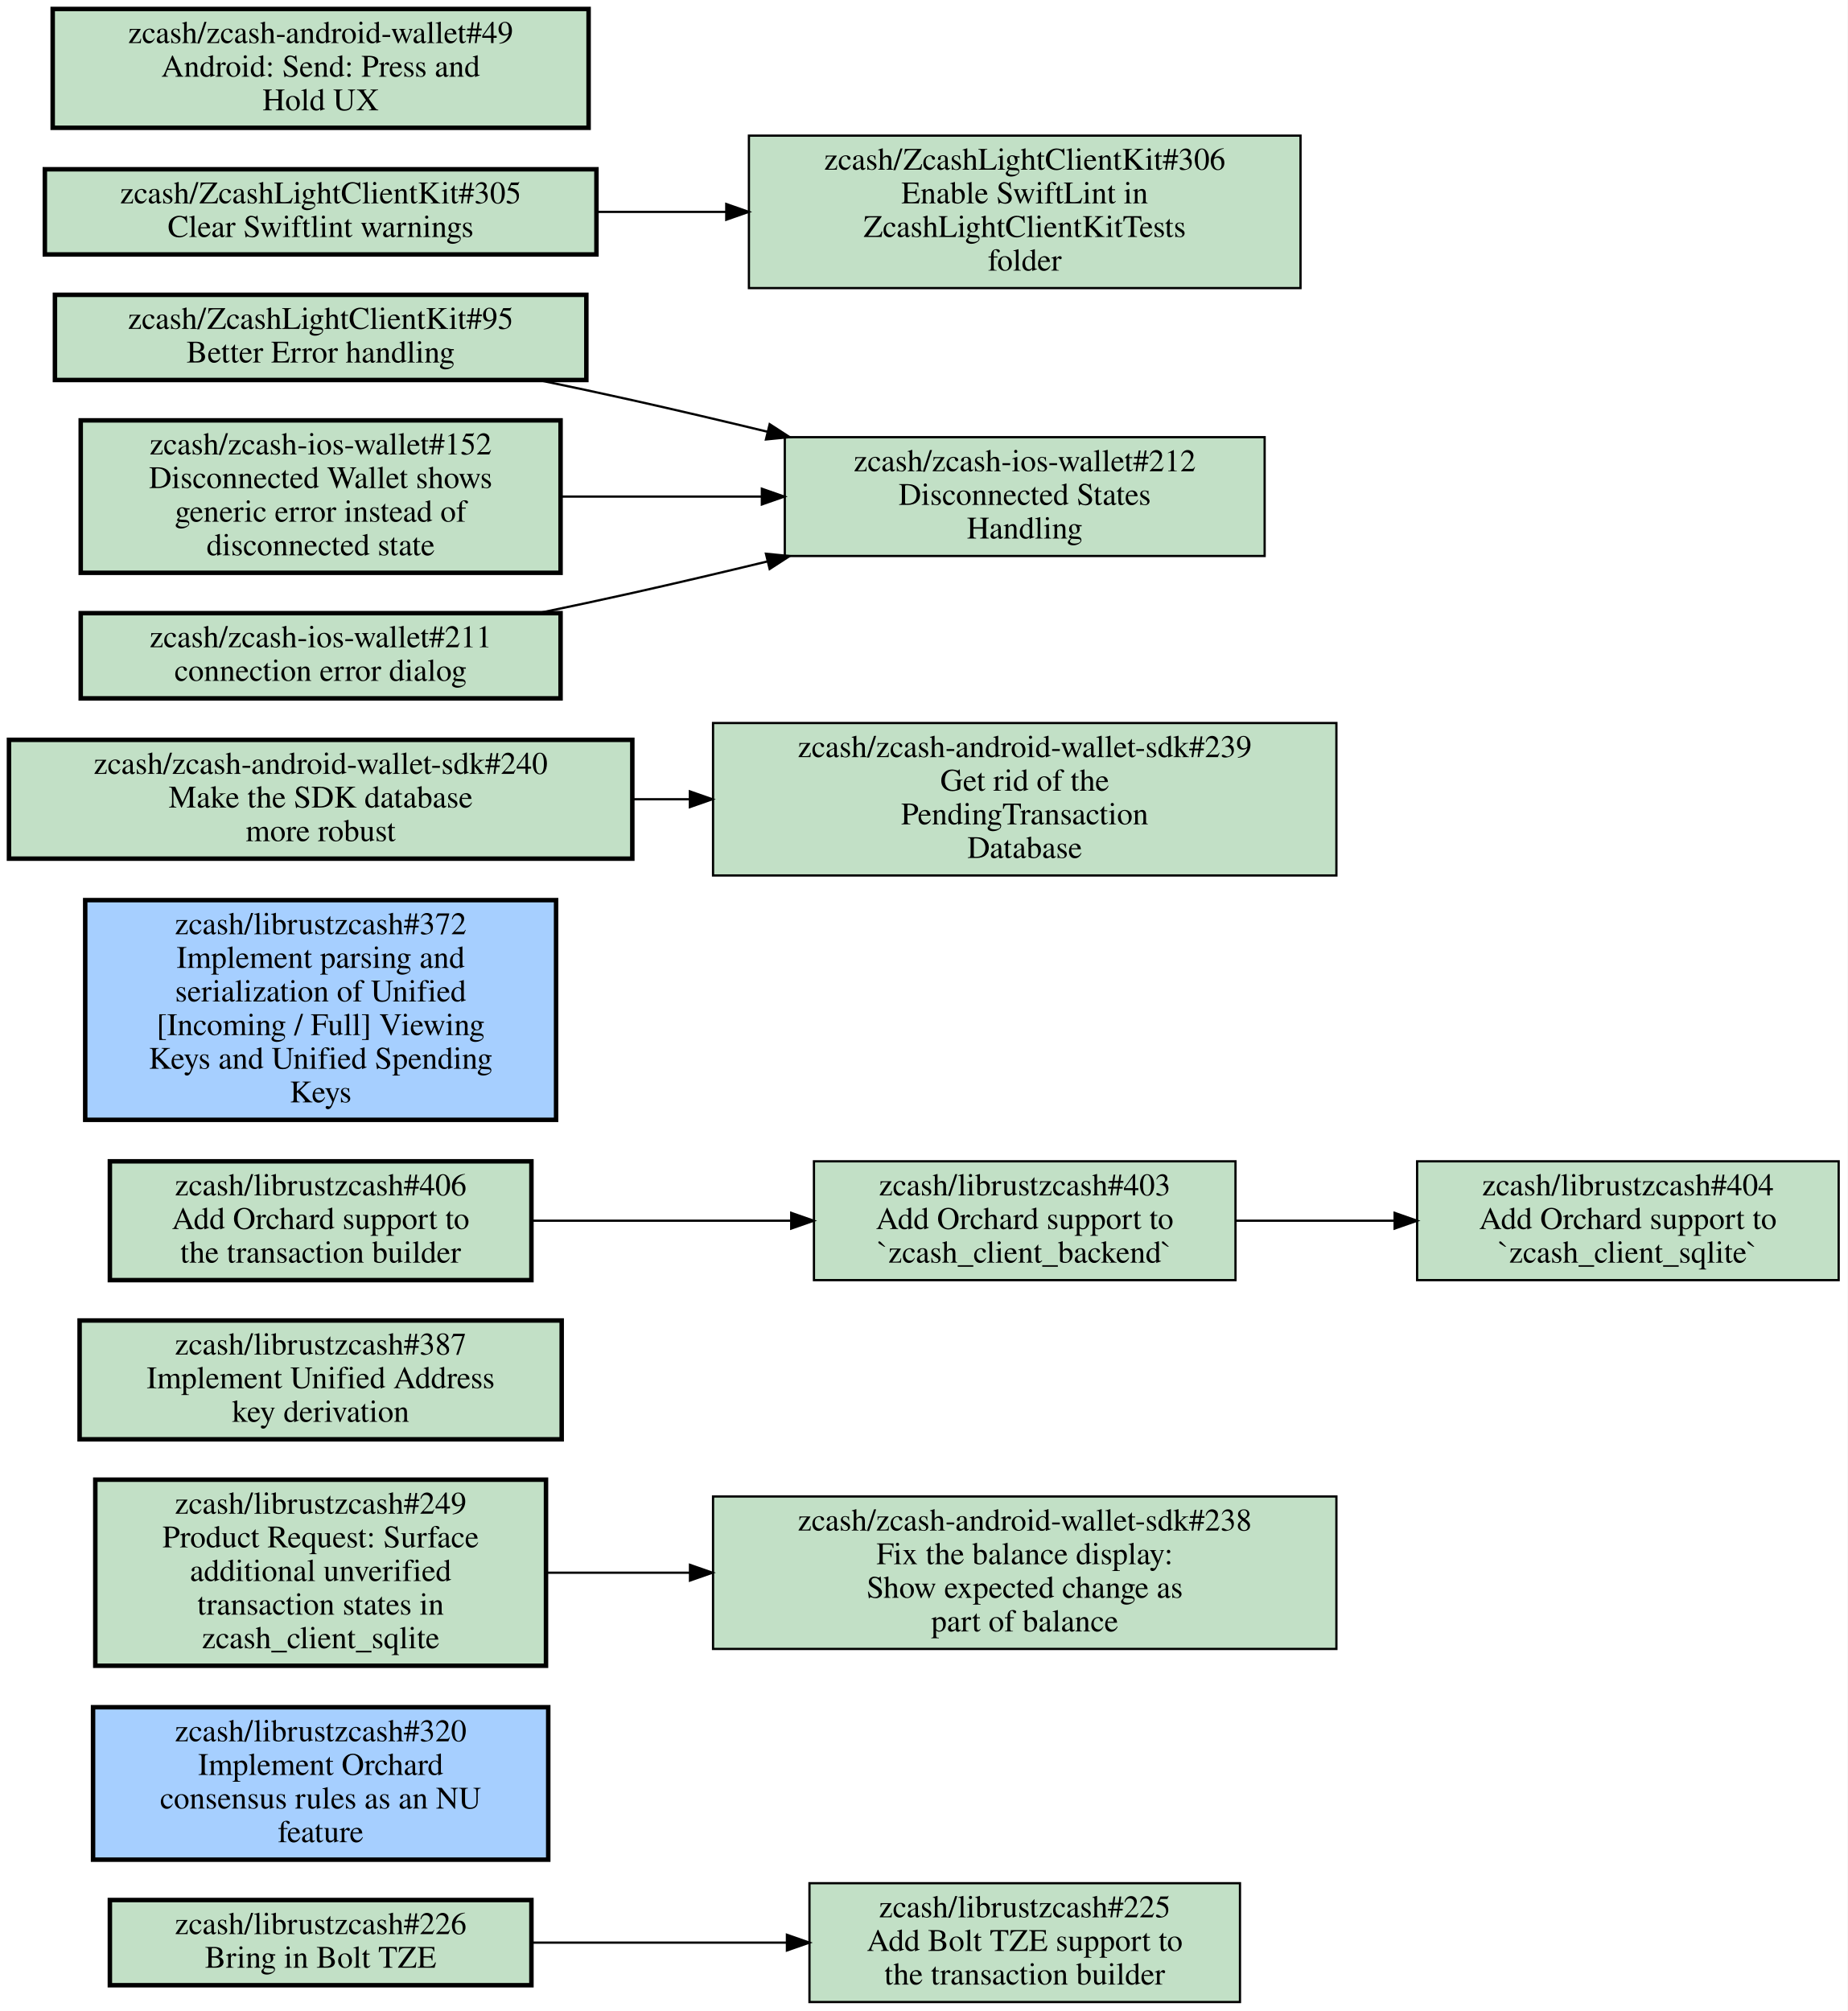
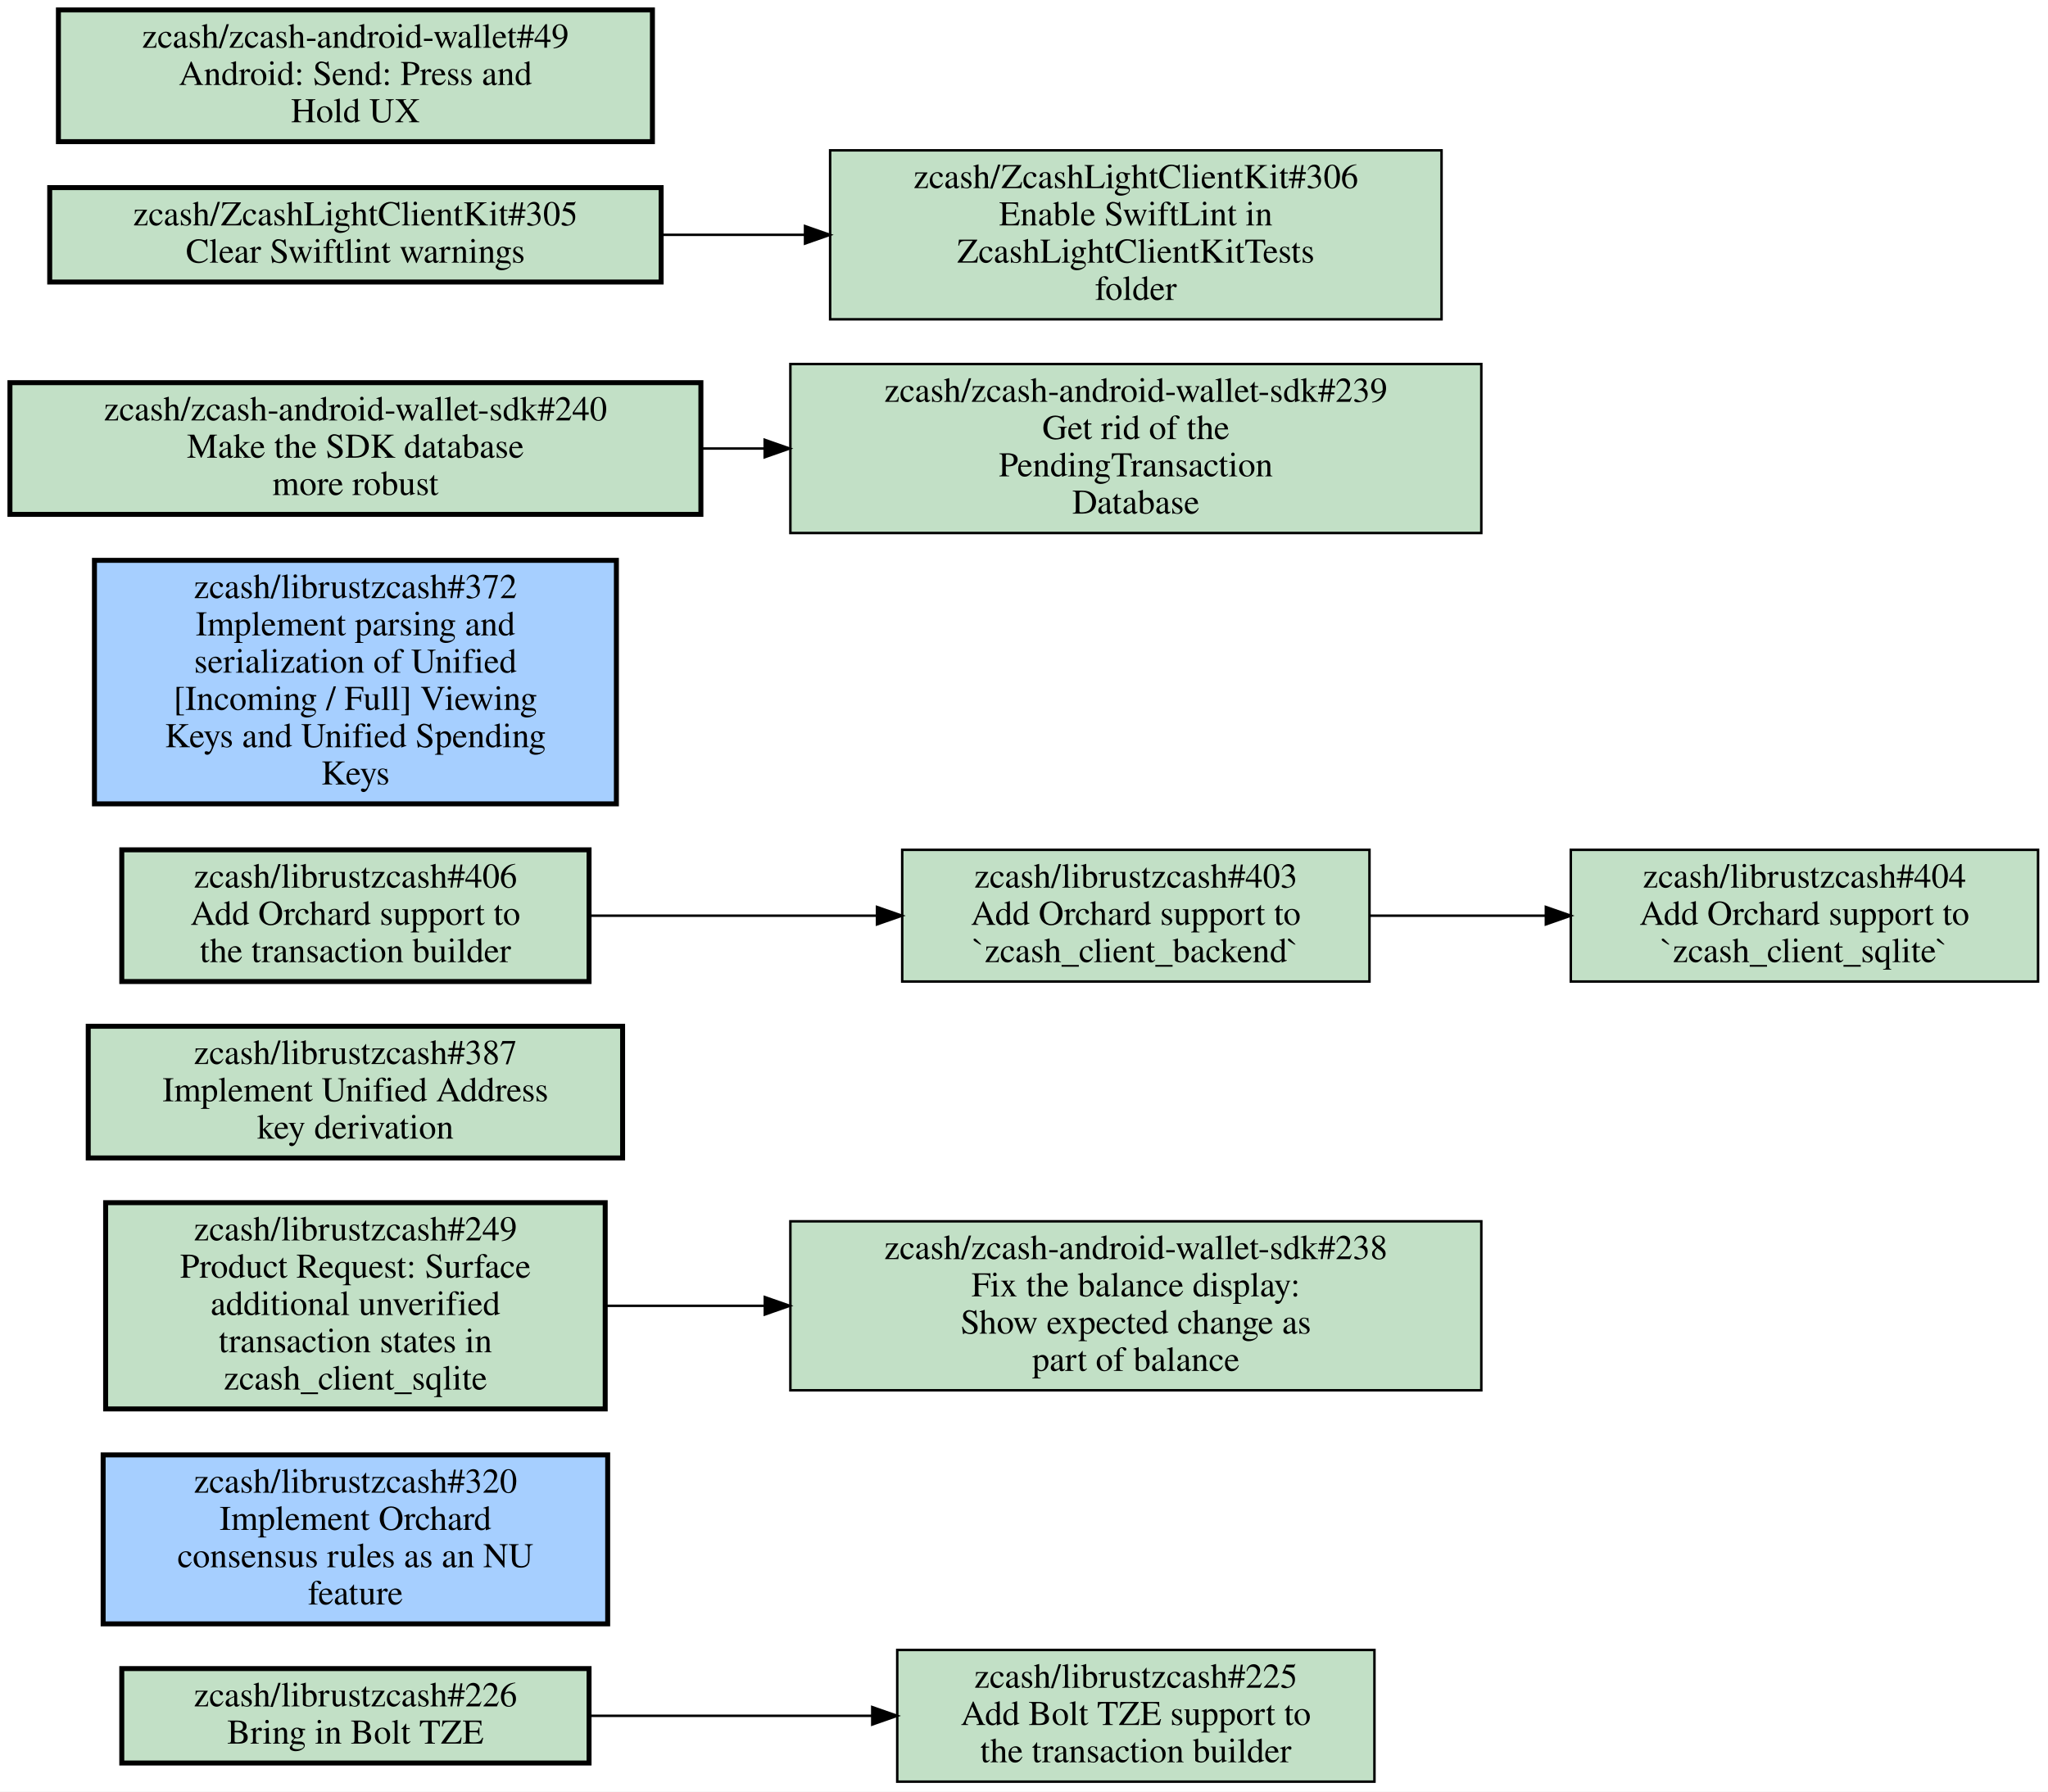
- <svg xmlns="http://www.w3.org/2000/svg" xmlns:xlink="http://www.w3.org/1999/xlink" width="824pt" height="897pt" viewBox="0.00 0.00 824.00 897.00">
-   <g id="graph0" class="graph" transform="scale(1 1) rotate(0) translate(4 893)">
-     <polygon fill="#ffffff" stroke="transparent" points="-4,4 -4,-893 820,-893 820,4 -4,4" />
+ <svg xmlns="http://www.w3.org/2000/svg" xmlns:xlink="http://www.w3.org/1999/xlink" width="824pt" height="721pt" viewBox="0.00 0.00 824.00 721.00">
+   <g id="graph0" class="graph" transform="scale(1 1) rotate(0) translate(4 717)">
+     <polygon fill="#ffffff" stroke="transparent" points="-4,4 -4,-717 820,-717 820,4 -4,4" />
    <g id="node1" class="node">
      <g id="a_node1">
        <a xlink:href="https://github.com/zcash/librustzcash/issues/226" xlink:title="zcash/librustzcash#226&#10;Bring in Bolt TZE" target="_blank">
          <polygon fill="#c2e0c6" stroke="#000000" stroke-width="2" points="233,-45.5 45,-45.5 45,-7.5 233,-7.5 233,-45.5" />
          <text text-anchor="middle" x="139" y="-30.3" font-family="Times,serif" font-size="14.00" fill="#000000">zcash/librustzcash#226</text>
          <text text-anchor="middle" x="139" y="-15.3" font-family="Times,serif" font-size="14.00" fill="#000000">Bring in Bolt TZE</text>
        </a>
      </g>
    </g>
    <g id="node2" class="node">
      <g id="a_node2">
        <a xlink:href="https://github.com/zcash/librustzcash/issues/225" xlink:title="zcash/librustzcash#225&#10;Add Bolt TZE support to&#10;the transaction builder" target="_blank">
          <polygon fill="#c2e0c6" stroke="#000000" points="549,-53 357,-53 357,0 549,0 549,-53" />
          <text text-anchor="middle" x="453" y="-37.8" font-family="Times,serif" font-size="14.00" fill="#000000">zcash/librustzcash#225</text>
          <text text-anchor="middle" x="453" y="-22.8" font-family="Times,serif" font-size="14.00" fill="#000000">Add Bolt TZE support to</text>
          <text text-anchor="middle" x="453" y="-7.8" font-family="Times,serif" font-size="14.00" fill="#000000">the transaction builder</text>
        </a>
      </g>
    </g>
    <g id="edge1" class="edge">
      <path fill="none" stroke="#000000" d="M233.21,-26.5C268.96,-26.5 309.91,-26.5 346.7,-26.5" />
      <polygon fill="#000000" stroke="#000000" points="346.95,-30 356.95,-26.5 346.95,-23 346.95,-30" />
    </g>
    <g id="node3" class="node">
      <g id="a_node3">
        <a xlink:href="https://github.com/zcash/librustzcash/issues/320" xlink:title="zcash/librustzcash#320&#10;Implement Orchard&#10;consensus rules as an NU&#10;feature" target="_blank">
          <polygon fill="#a6cfff" stroke="#000000" stroke-width="2" points="240.5,-131.5 37.5,-131.5 37.5,-63.5 240.5,-63.5 240.5,-131.5" />
          <text text-anchor="middle" x="139" y="-116.3" font-family="Times,serif" font-size="14.00" fill="#000000">zcash/librustzcash#320</text>
          <text text-anchor="middle" x="139" y="-101.3" font-family="Times,serif" font-size="14.00" fill="#000000">Implement Orchard</text>
          <text text-anchor="middle" x="139" y="-86.3" font-family="Times,serif" font-size="14.00" fill="#000000">consensus rules as an NU</text>
          <text text-anchor="middle" x="139" y="-71.3" font-family="Times,serif" font-size="14.00" fill="#000000">feature</text>
        </a>
      </g>
    </g>
    <g id="node4" class="node">
      <g id="a_node4">
        <a xlink:href="https://github.com/zcash/librustzcash/issues/249" xlink:title="zcash/librustzcash#249&#10;Product Request: Surface&#10;additional unverified&#10;transaction states in&#10;zcash_client_sqlite" target="_blank">
          <polygon fill="#c2e0c6" stroke="#000000" stroke-width="2" points="239.5,-233 38.5,-233 38.5,-150 239.5,-150 239.5,-233" />
          <text text-anchor="middle" x="139" y="-217.8" font-family="Times,serif" font-size="14.00" fill="#000000">zcash/librustzcash#249</text>
          <text text-anchor="middle" x="139" y="-202.8" font-family="Times,serif" font-size="14.00" fill="#000000">Product Request: Surface</text>
          <text text-anchor="middle" x="139" y="-187.8" font-family="Times,serif" font-size="14.00" fill="#000000">additional unverified</text>
          <text text-anchor="middle" x="139" y="-172.8" font-family="Times,serif" font-size="14.00" fill="#000000">transaction states in</text>
          <text text-anchor="middle" x="139" y="-157.8" font-family="Times,serif" font-size="14.00" fill="#000000">zcash_client_sqlite</text>
        </a>
      </g>
    </g>
    <g id="node5" class="node">
      <g id="a_node5">
        <a xlink:href="https://github.com/zcash/zcash-android-wallet-sdk/issues/238" xlink:title="zcash/zcash-android-wallet-sdk#238&#10;Fix the balance display:&#10;Show expected change as&#10;part of balance" target="_blank">
          <polygon fill="#c2e0c6" stroke="#000000" points="592,-225.5 314,-225.5 314,-157.5 592,-157.5 592,-225.5" />
          <text text-anchor="middle" x="453" y="-210.3" font-family="Times,serif" font-size="14.00" fill="#000000">zcash/zcash-android-wallet-sdk#238</text>
          <text text-anchor="middle" x="453" y="-195.3" font-family="Times,serif" font-size="14.00" fill="#000000">Fix the balance display:</text>
          <text text-anchor="middle" x="453" y="-180.3" font-family="Times,serif" font-size="14.00" fill="#000000">Show expected change as</text>
          <text text-anchor="middle" x="453" y="-165.3" font-family="Times,serif" font-size="14.00" fill="#000000">part of balance</text>
        </a>
      </g>
    </g>
    <g id="edge2" class="edge">
      <path fill="none" stroke="#000000" d="M239.65,-191.5C260.01,-191.5 281.83,-191.5 303.47,-191.5" />
      <polygon fill="#000000" stroke="#000000" points="303.72,-195 313.72,-191.5 303.72,-188 303.72,-195" />
    </g>
    <g id="node6" class="node">
      <g id="a_node6">
        <a xlink:href="https://github.com/zcash/librustzcash/issues/387" xlink:title="zcash/librustzcash#387&#10;Implement Unified Address&#10;key derivation" target="_blank">
          <polygon fill="#c2e0c6" stroke="#000000" stroke-width="2" points="246.5,-304 31.5,-304 31.5,-251 246.5,-251 246.5,-304" />
          <text text-anchor="middle" x="139" y="-288.8" font-family="Times,serif" font-size="14.00" fill="#000000">zcash/librustzcash#387</text>
          <text text-anchor="middle" x="139" y="-273.8" font-family="Times,serif" font-size="14.00" fill="#000000">Implement Unified Address</text>
          <text text-anchor="middle" x="139" y="-258.8" font-family="Times,serif" font-size="14.00" fill="#000000">key derivation</text>
        </a>
      </g>
    </g>
    <g id="node7" class="node">
      <g id="a_node7">
        <a xlink:href="https://github.com/zcash/librustzcash/issues/403" xlink:title="zcash/librustzcash#403&#10;Add Orchard support to&#10;`zcash_client_backend`" target="_blank">
          <polygon fill="#c2e0c6" stroke="#000000" points="547,-375 359,-375 359,-322 547,-322 547,-375" />
          <text text-anchor="middle" x="453" y="-359.8" font-family="Times,serif" font-size="14.00" fill="#000000">zcash/librustzcash#403</text>
          <text text-anchor="middle" x="453" y="-344.8" font-family="Times,serif" font-size="14.00" fill="#000000">Add Orchard support to</text>
          <text text-anchor="middle" x="453" y="-329.8" font-family="Times,serif" font-size="14.00" fill="#000000">`zcash_client_backend`</text>
        </a>
      </g>
    </g>
    <g id="node8" class="node">
      <g id="a_node8">
        <a xlink:href="https://github.com/zcash/librustzcash/issues/404" xlink:title="zcash/librustzcash#404&#10;Add Orchard support to&#10;`zcash_client_sqlite`" target="_blank">
          <polygon fill="#c2e0c6" stroke="#000000" points="816,-375 628,-375 628,-322 816,-322 816,-375" />
          <text text-anchor="middle" x="722" y="-359.8" font-family="Times,serif" font-size="14.00" fill="#000000">zcash/librustzcash#404</text>
          <text text-anchor="middle" x="722" y="-344.8" font-family="Times,serif" font-size="14.00" fill="#000000">Add Orchard support to</text>
          <text text-anchor="middle" x="722" y="-329.8" font-family="Times,serif" font-size="14.00" fill="#000000">`zcash_client_sqlite`</text>
        </a>
      </g>
    </g>
    <g id="edge3" class="edge">
      <path fill="none" stroke="#000000" d="M547.08,-348.5C569.92,-348.5 594.46,-348.5 617.73,-348.5" />
      <polygon fill="#000000" stroke="#000000" points="617.97,-352 627.97,-348.5 617.97,-345 617.97,-352" />
    </g>
    <g id="node9" class="node">
      <g id="a_node9">
        <a xlink:href="https://github.com/zcash/librustzcash/issues/406" xlink:title="zcash/librustzcash#406&#10;Add Orchard support to&#10;the transaction builder" target="_blank">
          <polygon fill="#c2e0c6" stroke="#000000" stroke-width="2" points="233,-375 45,-375 45,-322 233,-322 233,-375" />
          <text text-anchor="middle" x="139" y="-359.8" font-family="Times,serif" font-size="14.00" fill="#000000">zcash/librustzcash#406</text>
          <text text-anchor="middle" x="139" y="-344.8" font-family="Times,serif" font-size="14.00" fill="#000000">Add Orchard support to</text>
          <text text-anchor="middle" x="139" y="-329.8" font-family="Times,serif" font-size="14.00" fill="#000000">the transaction builder</text>
        </a>
      </g>
    </g>
    <g id="edge4" class="edge">
      <path fill="none" stroke="#000000" d="M233.21,-348.5C269.54,-348.5 311.23,-348.5 348.48,-348.5" />
      <polygon fill="#000000" stroke="#000000" points="348.86,-352 358.86,-348.5 348.86,-345 348.86,-352" />
    </g>
    <g id="node10" class="node">
      <g id="a_node10">
        <a xlink:href="https://github.com/zcash/librustzcash/issues/372" xlink:title="zcash/librustzcash#372&#10;Implement parsing and&#10;serialization of Unified&#10;[Incoming / Full] Viewing&#10;Keys and Unified Spending&#10;Keys" target="_blank">
          <polygon fill="#a6cfff" stroke="#000000" stroke-width="2" points="244,-491.5 34,-491.5 34,-393.5 244,-393.5 244,-491.5" />
          <text text-anchor="middle" x="139" y="-476.3" font-family="Times,serif" font-size="14.00" fill="#000000">zcash/librustzcash#372</text>
          <text text-anchor="middle" x="139" y="-461.3" font-family="Times,serif" font-size="14.00" fill="#000000">Implement parsing and</text>
          <text text-anchor="middle" x="139" y="-446.3" font-family="Times,serif" font-size="14.00" fill="#000000">serialization of Unified</text>
          <text text-anchor="middle" x="139" y="-431.3" font-family="Times,serif" font-size="14.00" fill="#000000">[Incoming / Full] Viewing</text>
          <text text-anchor="middle" x="139" y="-416.3" font-family="Times,serif" font-size="14.00" fill="#000000">Keys and Unified Spending</text>
          <text text-anchor="middle" x="139" y="-401.3" font-family="Times,serif" font-size="14.00" fill="#000000">Keys</text>
        </a>
      </g>
    </g>
    <g id="node11" class="node">
      <g id="a_node11">
        <a xlink:href="https://github.com/zcash/zcash-android-wallet-sdk/issues/240" xlink:title="zcash/zcash-android-wallet-sdk#240&#10;Make the SDK database&#10;more robust" target="_blank">
          <polygon fill="#c2e0c6" stroke="#000000" stroke-width="2" points="278,-563 0,-563 0,-510 278,-510 278,-563" />
          <text text-anchor="middle" x="139" y="-547.8" font-family="Times,serif" font-size="14.00" fill="#000000">zcash/zcash-android-wallet-sdk#240</text>
          <text text-anchor="middle" x="139" y="-532.8" font-family="Times,serif" font-size="14.00" fill="#000000">Make the SDK database</text>
          <text text-anchor="middle" x="139" y="-517.8" font-family="Times,serif" font-size="14.00" fill="#000000">more robust</text>
        </a>
      </g>
    </g>
    <g id="node12" class="node">
      <g id="a_node12">
        <a xlink:href="https://github.com/zcash/zcash-android-wallet-sdk/issues/239" xlink:title="zcash/zcash-android-wallet-sdk#239&#10;Get rid of the&#10;PendingTransaction&#10;Database" target="_blank">
          <polygon fill="#c2e0c6" stroke="#000000" points="592,-570.5 314,-570.5 314,-502.5 592,-502.5 592,-570.5" />
          <text text-anchor="middle" x="453" y="-555.3" font-family="Times,serif" font-size="14.00" fill="#000000">zcash/zcash-android-wallet-sdk#239</text>
          <text text-anchor="middle" x="453" y="-540.3" font-family="Times,serif" font-size="14.00" fill="#000000">Get rid of the</text>
          <text text-anchor="middle" x="453" y="-525.3" font-family="Times,serif" font-size="14.00" fill="#000000">PendingTransaction</text>
          <text text-anchor="middle" x="453" y="-510.3" font-family="Times,serif" font-size="14.00" fill="#000000">Database</text>
        </a>
      </g>
    </g>
    <g id="edge5" class="edge">
      <path fill="none" stroke="#000000" d="M278.1,-536.5C286.49,-536.5 294.96,-536.5 303.4,-536.5" />
      <polygon fill="#000000" stroke="#000000" points="303.67,-540 313.67,-536.5 303.67,-533 303.67,-540" />
    </g>
    <g id="node13" class="node">
      <g id="a_node13">
-         <a xlink:href="https://github.com/zcash/ZcashLightClientKit/issues/95" xlink:title="zcash/ZcashLightClientKit#95&#10;Better Error handling" target="_blank">
-           <polygon fill="#c2e0c6" stroke="#000000" stroke-width="2" points="257.5,-761.5 20.5,-761.5 20.5,-723.5 257.5,-723.5 257.5,-761.5" />
-           <text text-anchor="middle" x="139" y="-746.3" font-family="Times,serif" font-size="14.00" fill="#000000">zcash/ZcashLightClientKit#95</text>
-           <text text-anchor="middle" x="139" y="-731.3" font-family="Times,serif" font-size="14.00" fill="#000000">Better Error handling</text>
+         <a xlink:href="https://github.com/zcash/ZcashLightClientKit/issues/305" xlink:title="zcash/ZcashLightClientKit#305&#10;Clear Swiftlint warnings" target="_blank">
+           <polygon fill="#c2e0c6" stroke="#000000" stroke-width="2" points="262,-641.5 16,-641.5 16,-603.5 262,-603.5 262,-641.5" />
+           <text text-anchor="middle" x="139" y="-626.3" font-family="Times,serif" font-size="14.00" fill="#000000">zcash/ZcashLightClientKit#305</text>
+           <text text-anchor="middle" x="139" y="-611.3" font-family="Times,serif" font-size="14.00" fill="#000000">Clear Swiftlint warnings</text>
        </a>
      </g>
    </g>
    <g id="node14" class="node">
      <g id="a_node14">
-         <a xlink:href="https://github.com/zcash/zcash-ios-wallet/issues/212" xlink:title="zcash/zcash-ios-wallet#212&#10;Disconnected States&#10;Handling" target="_blank">
-           <polygon fill="#c2e0c6" stroke="#000000" points="560,-698 346,-698 346,-645 560,-645 560,-698" />
-           <text text-anchor="middle" x="453" y="-682.8" font-family="Times,serif" font-size="14.00" fill="#000000">zcash/zcash-ios-wallet#212</text>
-           <text text-anchor="middle" x="453" y="-667.8" font-family="Times,serif" font-size="14.00" fill="#000000">Disconnected States</text>
-           <text text-anchor="middle" x="453" y="-652.8" font-family="Times,serif" font-size="14.00" fill="#000000">Handling</text>
+         <a xlink:href="https://github.com/zcash/ZcashLightClientKit/issues/306" xlink:title="zcash/ZcashLightClientKit#306&#10;Enable SwiftLint in&#10;ZcashLightClientKitTests&#10;folder" target="_blank">
+           <polygon fill="#c2e0c6" stroke="#000000" points="576,-656.5 330,-656.5 330,-588.5 576,-588.5 576,-656.5" />
+           <text text-anchor="middle" x="453" y="-641.3" font-family="Times,serif" font-size="14.00" fill="#000000">zcash/ZcashLightClientKit#306</text>
+           <text text-anchor="middle" x="453" y="-626.3" font-family="Times,serif" font-size="14.00" fill="#000000">Enable SwiftLint in</text>
+           <text text-anchor="middle" x="453" y="-611.3" font-family="Times,serif" font-size="14.00" fill="#000000">ZcashLightClientKitTests</text>
+           <text text-anchor="middle" x="453" y="-596.3" font-family="Times,serif" font-size="14.00" fill="#000000">folder</text>
        </a>
      </g>
    </g>
    <g id="edge6" class="edge">
-       <path fill="none" stroke="#000000" d="M236.32,-723.44C250.33,-720.54 264.55,-717.51 278,-714.5 297.55,-710.13 318.26,-705.26 338.34,-700.41" />
-       <polygon fill="#000000" stroke="#000000" points="339.248,-703.791 348.14,-698.03 337.596,-696.989 339.248,-703.791" />
+       <path fill="none" stroke="#000000" d="M262.2,-622.5C281.06,-622.5 300.6,-622.5 319.67,-622.5" />
+       <polygon fill="#000000" stroke="#000000" points="319.9,-626 329.9,-622.5 319.9,-619 319.9,-626" />
    </g>
    <g id="node15" class="node">
      <g id="a_node15">
-         <a xlink:href="https://github.com/zcash/ZcashLightClientKit/issues/305" xlink:title="zcash/ZcashLightClientKit#305&#10;Clear Swiftlint warnings" target="_blank">
-           <polygon fill="#c2e0c6" stroke="#000000" stroke-width="2" points="262,-817.5 16,-817.5 16,-779.5 262,-779.5 262,-817.5" />
-           <text text-anchor="middle" x="139" y="-802.3" font-family="Times,serif" font-size="14.00" fill="#000000">zcash/ZcashLightClientKit#305</text>
-           <text text-anchor="middle" x="139" y="-787.3" font-family="Times,serif" font-size="14.00" fill="#000000">Clear Swiftlint warnings</text>
+         <a xlink:href="https://github.com/zcash/zcash-android-wallet/issues/49" xlink:title="zcash/zcash-android-wallet#49&#10;Android: Send: Press and&#10;Hold UX" target="_blank">
+           <polygon fill="#c2e0c6" stroke="#000000" stroke-width="2" points="258.5,-713 19.5,-713 19.5,-660 258.5,-660 258.5,-713" />
+           <text text-anchor="middle" x="139" y="-697.8" font-family="Times,serif" font-size="14.00" fill="#000000">zcash/zcash-android-wallet#49</text>
+           <text text-anchor="middle" x="139" y="-682.8" font-family="Times,serif" font-size="14.00" fill="#000000">Android: Send: Press and</text>
+           <text text-anchor="middle" x="139" y="-667.8" font-family="Times,serif" font-size="14.00" fill="#000000">Hold UX</text>
        </a>
      </g>
    </g>
-     <g id="node16" class="node">
-       <g id="a_node16">
-         <a xlink:href="https://github.com/zcash/ZcashLightClientKit/issues/306" xlink:title="zcash/ZcashLightClientKit#306&#10;Enable SwiftLint in&#10;ZcashLightClientKitTests&#10;folder" target="_blank">
-           <polygon fill="#c2e0c6" stroke="#000000" points="576,-832.5 330,-832.5 330,-764.5 576,-764.5 576,-832.5" />
-           <text text-anchor="middle" x="453" y="-817.3" font-family="Times,serif" font-size="14.00" fill="#000000">zcash/ZcashLightClientKit#306</text>
-           <text text-anchor="middle" x="453" y="-802.3" font-family="Times,serif" font-size="14.00" fill="#000000">Enable SwiftLint in</text>
-           <text text-anchor="middle" x="453" y="-787.3" font-family="Times,serif" font-size="14.00" fill="#000000">ZcashLightClientKitTests</text>
-           <text text-anchor="middle" x="453" y="-772.3" font-family="Times,serif" font-size="14.00" fill="#000000">folder</text>
-         </a>
-       </g>
-     </g>
-     <g id="edge7" class="edge">
-       <path fill="none" stroke="#000000" d="M262.2,-798.5C281.06,-798.5 300.6,-798.5 319.67,-798.5" />
-       <polygon fill="#000000" stroke="#000000" points="319.9,-802 329.9,-798.5 319.9,-795 319.9,-802" />
-     </g>
-     <g id="node17" class="node">
-       <g id="a_node17">
-         <a xlink:href="https://github.com/zcash/zcash-android-wallet/issues/49" xlink:title="zcash/zcash-android-wallet#49&#10;Android: Send: Press and&#10;Hold UX" target="_blank">
-           <polygon fill="#c2e0c6" stroke="#000000" stroke-width="2" points="258.5,-889 19.5,-889 19.5,-836 258.5,-836 258.5,-889" />
-           <text text-anchor="middle" x="139" y="-873.8" font-family="Times,serif" font-size="14.00" fill="#000000">zcash/zcash-android-wallet#49</text>
-           <text text-anchor="middle" x="139" y="-858.8" font-family="Times,serif" font-size="14.00" fill="#000000">Android: Send: Press and</text>
-           <text text-anchor="middle" x="139" y="-843.8" font-family="Times,serif" font-size="14.00" fill="#000000">Hold UX</text>
-         </a>
-       </g>
-     </g>
-     <g id="node18" class="node">
-       <g id="a_node18">
-         <a xlink:href="https://github.com/zcash/zcash-ios-wallet/issues/152" xlink:title="zcash/zcash-ios-wallet#152&#10;Disconnected Wallet shows&#10;generic error instead of&#10;disconnected state" target="_blank">
-           <polygon fill="#c2e0c6" stroke="#000000" stroke-width="2" points="246,-705.5 32,-705.5 32,-637.5 246,-637.5 246,-705.5" />
-           <text text-anchor="middle" x="139" y="-690.3" font-family="Times,serif" font-size="14.00" fill="#000000">zcash/zcash-ios-wallet#152</text>
-           <text text-anchor="middle" x="139" y="-675.3" font-family="Times,serif" font-size="14.00" fill="#000000">Disconnected Wallet shows</text>
-           <text text-anchor="middle" x="139" y="-660.3" font-family="Times,serif" font-size="14.00" fill="#000000">generic error instead of</text>
-           <text text-anchor="middle" x="139" y="-645.3" font-family="Times,serif" font-size="14.00" fill="#000000">disconnected state</text>
-         </a>
-       </g>
-     </g>
-     <g id="edge8" class="edge">
-       <path fill="none" stroke="#000000" d="M246.18,-671.5C274.95,-671.5 306.2,-671.5 335.5,-671.5" />
-       <polygon fill="#000000" stroke="#000000" points="335.77,-675 345.77,-671.5 335.77,-668 335.77,-675" />
-     </g>
-     <g id="node19" class="node">
-       <g id="a_node19">
-         <a xlink:href="https://github.com/zcash/zcash-ios-wallet/issues/211" xlink:title="zcash/zcash-ios-wallet#211&#10;connection error dialog" target="_blank">
-           <polygon fill="#c2e0c6" stroke="#000000" stroke-width="2" points="246,-619.5 32,-619.5 32,-581.5 246,-581.5 246,-619.5" />
-           <text text-anchor="middle" x="139" y="-604.3" font-family="Times,serif" font-size="14.00" fill="#000000">zcash/zcash-ios-wallet#211</text>
-           <text text-anchor="middle" x="139" y="-589.3" font-family="Times,serif" font-size="14.00" fill="#000000">connection error dialog</text>
-         </a>
-       </g>
-     </g>
-     <g id="edge9" class="edge">
-       <path fill="none" stroke="#000000" d="M236.32,-619.56C250.33,-622.46 264.55,-625.49 278,-628.5 297.55,-632.87 318.26,-637.74 338.34,-642.59" />
-       <polygon fill="#000000" stroke="#000000" points="337.596,-646.011 348.14,-644.97 339.248,-639.209 337.596,-646.011" />
-     </g>
  </g>
</svg>
